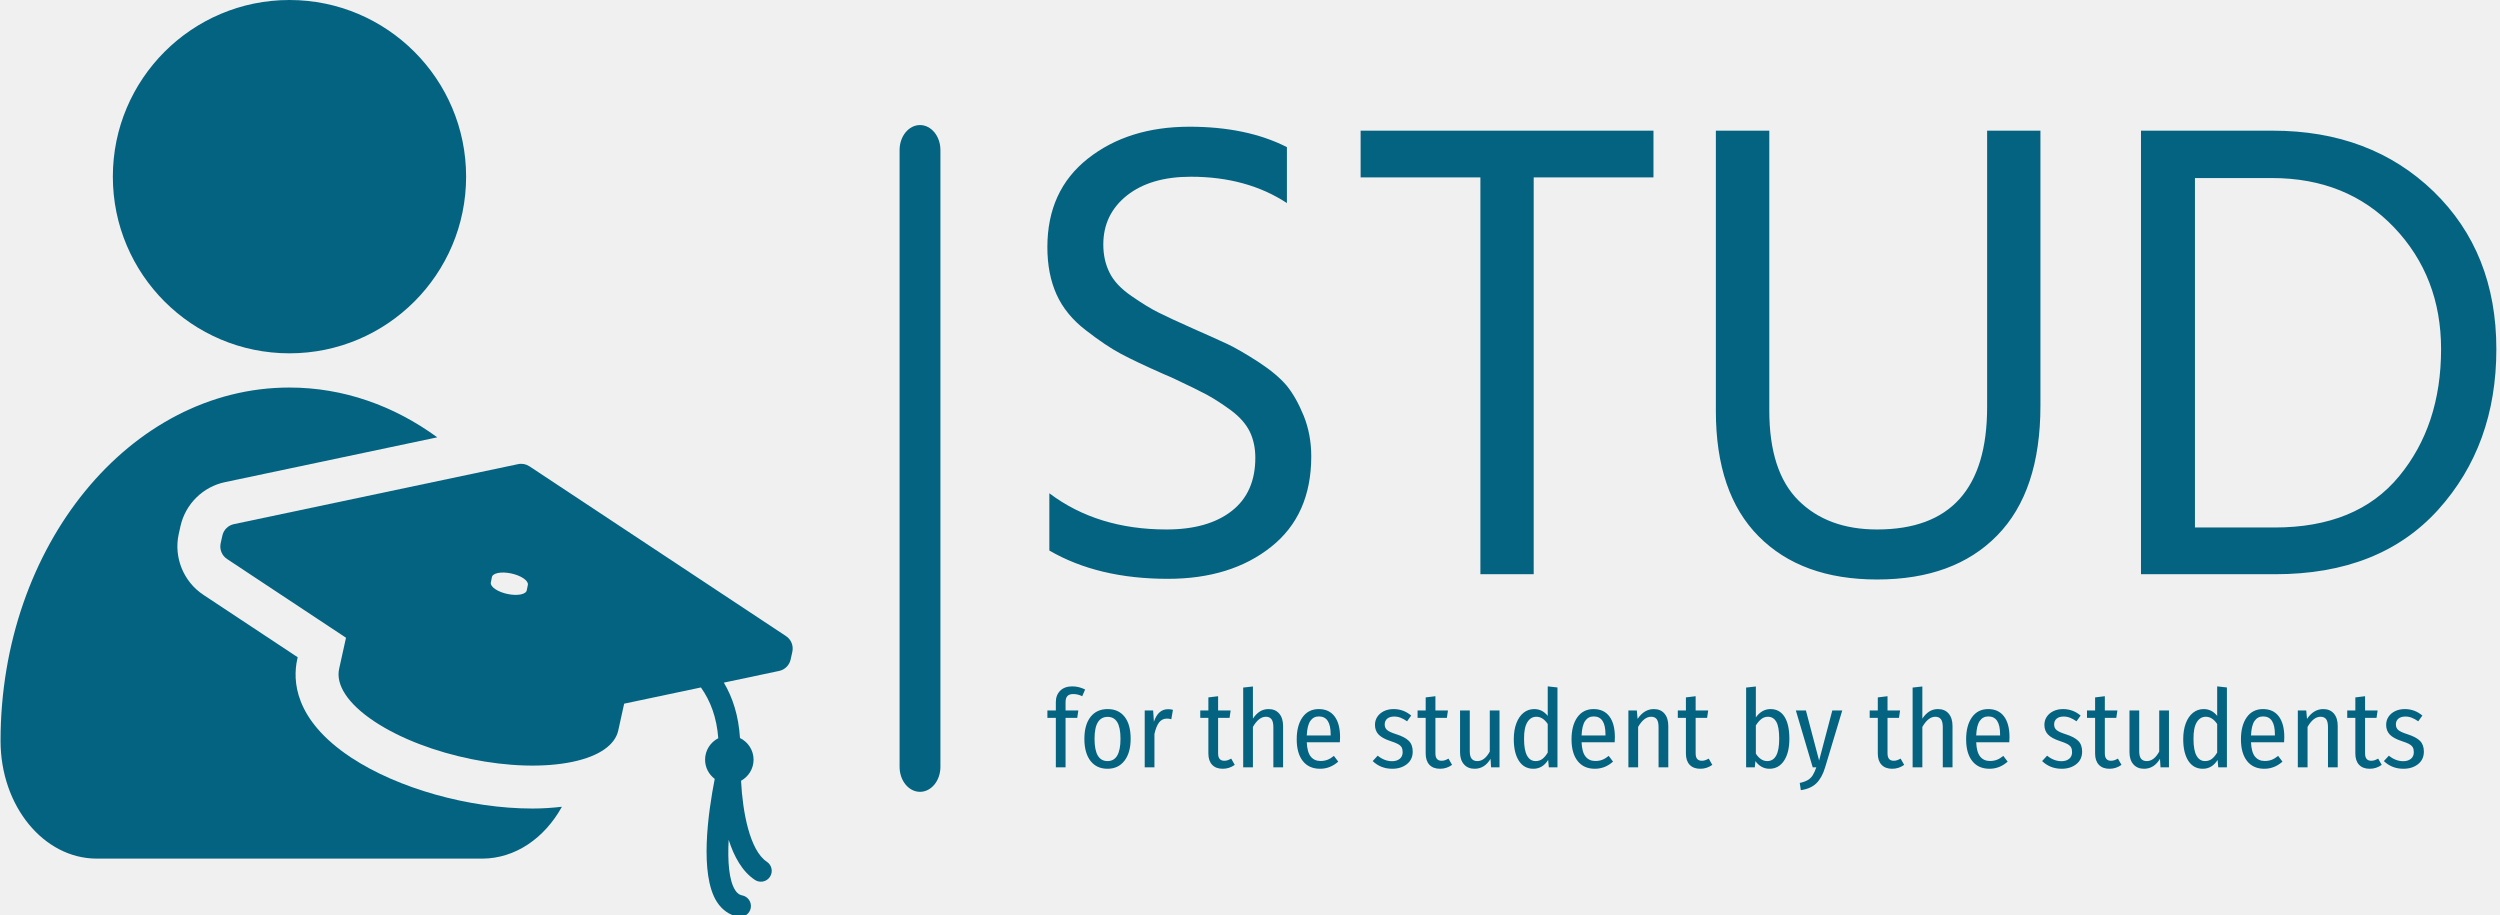
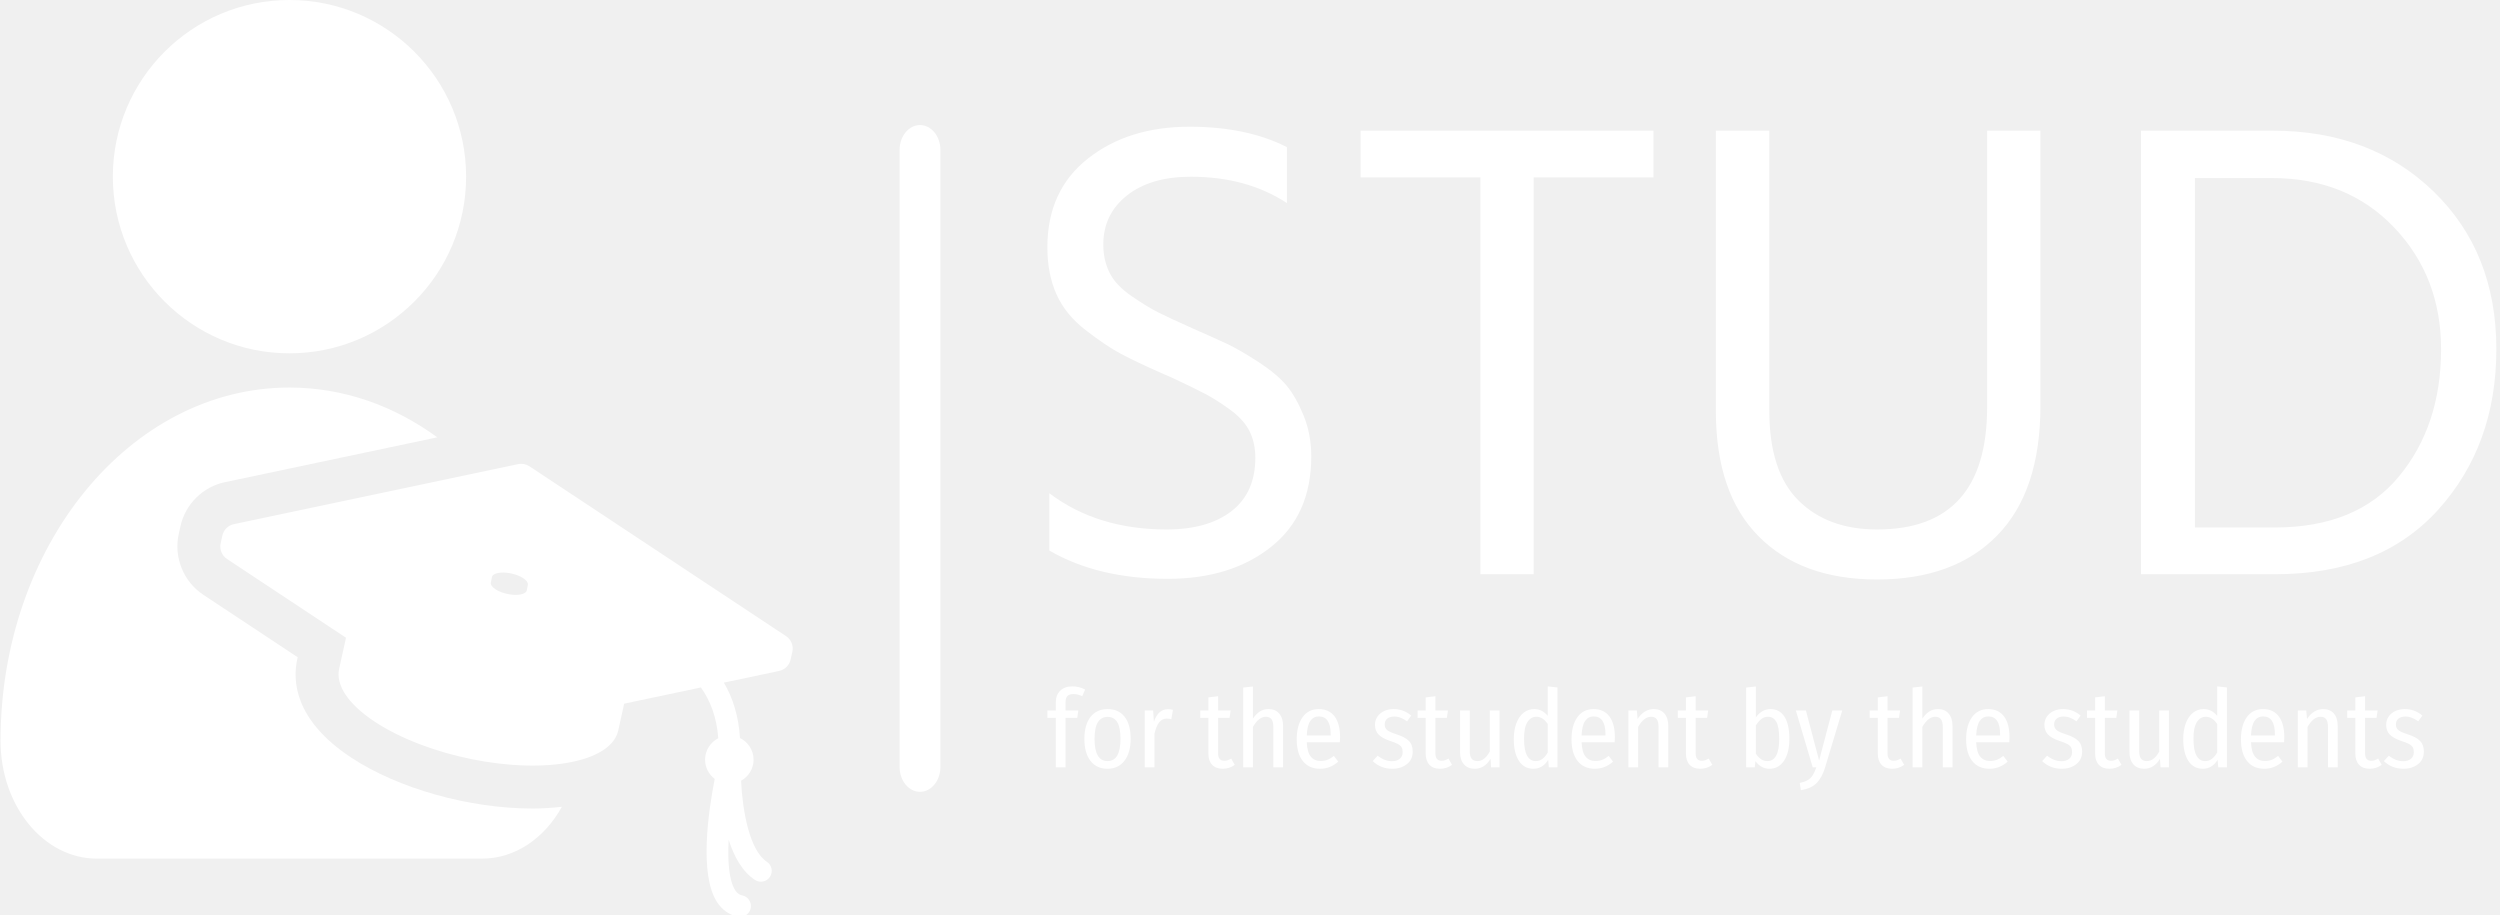
<svg xmlns="http://www.w3.org/2000/svg" version="1.1" width="2000" height="732" viewBox="0 0 2000 732">
  <g transform="matrix(1,0,0,1,-1.212094,0.7572812)">
    <svg viewBox="0 0 396 145" data-background-color="#ffffff" preserveAspectRatio="xMidYMid meet" height="732" width="2000">
      <g id="tight-bounds" transform="matrix(1,0,0,1,0.2399977,-0.1500079)">
        <svg viewBox="0 0 395.52 145.3" height="145.3" width="395.52">
          <g>
            <svg viewBox="0 0 681.22 250.256" height="145.3" width="395.52">
              <g>
-                 <rect width="11.144" height="181.988" x="245.382" y="34.134" fill="#046380" opacity="1" stroke-width="0" stroke="transparent" fill-opacity="1" class="rect-o-0" data-fill-palette-color="primary" rx="1%" id="o-0" data-palette-color="#61777f" />
+                 <rect width="11.144" height="181.988" x="245.382" y="34.134" fill="#FFffff" opacity="1" stroke-width="0" stroke="transparent" fill-opacity="1" class="rect-o-0" data-fill-palette-color="primary" rx="1%" id="o-0" data-palette-color="#61777f" />
              </g>
              <g transform="matrix(1,0,0,1,285.7002,34.58677)">
                <svg viewBox="0 0 395.52 181.083" height="181.083" width="395.52">
                  <g>
                    <svg viewBox="0 0 395.52 181.083" height="181.083" width="395.52">
                      <g>
                        <svg viewBox="0 0 395.52 123.578" height="123.578" width="395.52">
                          <g transform="matrix(1,0,0,1,0,0)">
                            <svg width="395.52" viewBox="3.3 -34 110.09 34.4" height="123.578" data-palette-color="#61777f">
                              <g class="undefined-text-0" data-fill-palette-color="primary" id="text-0">
-                                 <path d="M23.35-8.95L23.35-8.95Q23.35-4.5 20.3-2.08 17.25 0.35 12.45 0.35L12.45 0.35Q7.15 0.35 3.45-1.8L3.45-1.8 3.45-6.15Q7.1-3.4 12.35-3.4L12.35-3.4Q15.5-3.4 17.3-4.8 19.1-6.2 19.1-8.85L19.1-8.85Q19.1-9.95 18.68-10.83 18.25-11.7 17.28-12.43 16.3-13.15 15.43-13.63 14.55-14.1 13.05-14.8L13.05-14.8Q12.75-14.95 12.15-15.2L12.15-15.2Q10-16.15 8.88-16.75 7.75-17.35 6.23-18.53 4.7-19.7 4-21.25 3.3-22.8 3.3-24.85L3.3-24.85Q3.3-29.15 6.38-31.58 9.45-34 14.1-34L14.1-34Q18.45-34 21.5-32.45L21.5-32.45 21.5-28.2Q18.45-30.2 14.2-30.2L14.2-30.2Q11.15-30.2 9.35-28.78 7.55-27.35 7.55-25.05L7.55-25.05Q7.55-23.85 8.03-22.9 8.5-21.95 9.7-21.13 10.9-20.3 11.75-19.88 12.6-19.45 14.4-18.65L14.4-18.65Q16.1-17.9 17-17.48 17.9-17.05 19.33-16.13 20.75-15.2 21.48-14.33 22.2-13.45 22.78-12.03 23.35-10.6 23.35-8.95ZM49.35-33.7L49.35-30.15 40.25-30.15 40.25 0 36.2 0 36.2-30.15 27.1-30.15 27.1-33.7 49.35-33.7ZM78.75-33.7L78.75-12.8Q78.75-6.3 75.47-2.95 72.2 0.4 66.34 0.4L66.34 0.4Q60.59 0.4 57.34-2.88 54.09-6.15 54.09-12.4L54.09-12.4 54.09-33.7 58.15-33.7 58.15-12.45Q58.15-7.8 60.37-5.6 62.59-3.4 66.34-3.4L66.34-3.4Q74.7-3.4 74.7-12.7L74.7-12.7 74.7-33.7 78.75-33.7ZM96.59 0L96.59 0 86.39 0 86.39-33.7 96.39-33.7Q103.84-33.7 108.62-29.08 113.39-24.45 113.39-17.1L113.39-17.1Q113.39-9.8 108.97-4.9 104.54 0 96.59 0ZM96.34-30.1L96.34-30.1 90.49-30.1 90.49-3.55 96.54-3.55Q102.79-3.55 105.99-7.43 109.19-11.3 109.19-17.1L109.19-17.1Q109.19-22.6 105.62-26.35 102.04-30.1 96.34-30.1Z" fill="#046380" data-fill-palette-color="primary" />
+                                 <path d="M23.35-8.95L23.35-8.95Q23.35-4.5 20.3-2.08 17.25 0.35 12.45 0.35L12.45 0.35Q7.15 0.35 3.45-1.8L3.45-1.8 3.45-6.15Q7.1-3.4 12.35-3.4L12.35-3.4Q15.5-3.4 17.3-4.8 19.1-6.2 19.1-8.85L19.1-8.85Q19.1-9.95 18.68-10.83 18.25-11.7 17.28-12.43 16.3-13.15 15.43-13.63 14.55-14.1 13.05-14.8L13.05-14.8Q12.75-14.95 12.15-15.2L12.15-15.2Q10-16.15 8.88-16.75 7.75-17.35 6.23-18.53 4.7-19.7 4-21.25 3.3-22.8 3.3-24.85L3.3-24.85Q3.3-29.15 6.38-31.58 9.45-34 14.1-34L14.1-34Q18.45-34 21.5-32.45L21.5-32.45 21.5-28.2Q18.45-30.2 14.2-30.2L14.2-30.2Q11.15-30.2 9.35-28.78 7.55-27.35 7.55-25.05L7.55-25.05Q7.55-23.85 8.03-22.9 8.5-21.95 9.7-21.13 10.9-20.3 11.75-19.88 12.6-19.45 14.4-18.65L14.4-18.65Q16.1-17.9 17-17.48 17.9-17.05 19.33-16.13 20.75-15.2 21.48-14.33 22.2-13.45 22.78-12.03 23.35-10.6 23.35-8.95ZM49.35-33.7L49.35-30.15 40.25-30.15 40.25 0 36.2 0 36.2-30.15 27.1-30.15 27.1-33.7 49.35-33.7ZM78.75-33.7L78.75-12.8Q78.75-6.3 75.47-2.95 72.2 0.4 66.34 0.4L66.34 0.4Q60.59 0.4 57.34-2.88 54.09-6.15 54.09-12.4L54.09-12.4 54.09-33.7 58.15-33.7 58.15-12.45Q58.15-7.8 60.37-5.6 62.59-3.4 66.34-3.4L66.34-3.4Q74.7-3.4 74.7-12.7L74.7-12.7 74.7-33.7 78.75-33.7ZM96.59 0L96.59 0 86.39 0 86.39-33.7 96.39-33.7Q103.84-33.7 108.62-29.08 113.39-24.45 113.39-17.1L113.39-17.1Q113.39-9.8 108.97-4.9 104.54 0 96.59 0ZM96.34-30.1L96.34-30.1 90.49-30.1 90.49-3.55 96.54-3.55Q102.79-3.55 105.99-7.43 109.19-11.3 109.19-17.1L109.19-17.1Q109.19-22.6 105.62-26.35 102.04-30.1 96.34-30.1Z" fill="#FFffff" data-fill-palette-color="primary" />
                              </g>
                            </svg>
                          </g>
                        </svg>
                      </g>
                      <g transform="matrix(1,0,0,1,0,152.7512)">
                        <svg viewBox="0 0 375.744 28.331" height="28.331" width="375.744">
                          <g transform="matrix(1,0,0,1,0,0)">
                            <svg width="375.744" viewBox="0.65 -37.45 636.52 48" height="28.331" data-palette-color="#61777f">
-                               <path d="M12.65-33.9Q10.8-33.9 9.93-33 9.05-32.1 9.05-30.2L9.05-30.2 9.05-26.3 14.95-26.3 14.45-22.9 9.05-22.9 9.05 0 4.55 0 4.55-22.9 0.65-22.9 0.65-26.3 4.55-26.3 4.55-30.15Q4.55-33.45 6.58-35.45 8.6-37.45 12.2-37.45L12.2-37.45Q15.2-37.45 18.1-36L18.1-36 16.75-32.9Q14.7-33.9 12.65-33.9L12.65-33.9ZM28.5-26.95Q33.55-26.95 36.35-23.4 39.15-19.85 39.15-13.2L39.15-13.2Q39.15-6.8 36.3-3.08 33.45 0.65 28.45 0.65L28.45 0.65Q23.4 0.65 20.57-3 17.75-6.65 17.75-13.15L17.75-13.15Q17.75-19.7 20.6-23.33 23.45-26.95 28.5-26.95L28.5-26.95ZM28.5-23.35Q25.55-23.35 24-20.88 22.45-18.4 22.45-13.15L22.45-13.15Q22.45-2.9 28.45-2.9L28.45-2.9Q34.45-2.9 34.45-13.2L34.45-13.2Q34.45-18.45 32.95-20.9 31.45-23.35 28.5-23.35L28.5-23.35ZM56.45-26.9Q57.75-26.9 58.7-26.6L58.7-26.6 57.95-22.25Q57-22.55 55.9-22.55L55.9-22.55Q53.7-22.55 52.32-20.8 50.95-19.05 50.15-15.45L50.15-15.45 50.15 0 45.65 0 45.65-26.3 49.55-26.3 49.9-21.1Q51.85-26.9 56.45-26.9L56.45-26.9ZM85.64-4.05L87.29-1.15Q84.79 0.65 81.74 0.65L81.74 0.65Q78.54 0.65 76.82-1.2 75.09-3.05 75.09-6.4L75.09-6.4 75.09-22.9 71.34-22.9 71.34-26.3 75.09-26.3 75.09-32.35 79.59-32.9 79.59-26.3 85.39-26.3 84.89-22.9 79.59-22.9 79.59-6.45Q79.59-3.05 82.44-3.05L82.44-3.05Q83.29-3.05 84.02-3.3 84.74-3.55 85.64-4.05L85.64-4.05ZM102.94-26.95Q106.09-26.95 107.86-24.85 109.64-22.75 109.64-19.15L109.64-19.15 109.64 0 105.14 0 105.14-18.6Q105.14-21.15 104.26-22.28 103.39-23.4 101.69-23.4L101.69-23.4Q98.39-23.4 95.69-18.7L95.69-18.7 95.69 0 91.19 0 91.19-36.9 95.69-37.4 95.69-22.55Q97.14-24.7 98.89-25.83 100.64-26.95 102.94-26.95L102.94-26.95ZM135.99-13.95Q135.99-12.9 135.89-11.6L135.89-11.6 120.59-11.6Q120.79-7 122.44-4.98 124.09-2.95 126.94-2.95L126.94-2.95Q128.74-2.95 130.16-3.5 131.59-4.05 133.14-5.3L133.14-5.3 135.14-2.65Q131.44 0.65 126.74 0.65L126.74 0.65Q121.59 0.65 118.76-2.93 115.94-6.5 115.94-12.95L115.94-12.95Q115.94-19.4 118.64-23.18 121.34-26.95 126.14-26.95L126.14-26.95Q130.89-26.95 133.44-23.58 135.99-20.2 135.99-13.95L135.99-13.95ZM131.64-14.75L131.64-15.3Q131.64-23.55 126.19-23.55L126.19-23.55Q123.69-23.55 122.24-21.48 120.79-19.4 120.59-14.75L120.59-14.75 131.64-14.75ZM160.78-26.95Q165.33-26.95 168.88-23.95L168.88-23.95 166.98-21.3Q165.38-22.4 163.98-22.95 162.58-23.5 161.03-23.5L161.03-23.5Q158.98-23.5 157.81-22.53 156.63-21.55 156.63-19.85L156.63-19.85Q156.63-18.2 157.75-17.25 158.88-16.3 162.03-15.3L162.03-15.3Q165.98-14.05 167.78-12.25 169.58-10.45 169.58-7.3L169.58-7.3Q169.58-3.6 166.88-1.48 164.18 0.65 160.13 0.65L160.13 0.65Q154.78 0.65 151.08-2.9L151.08-2.9 153.38-5.4Q156.53-2.85 160.03-2.85L160.03-2.85Q162.23-2.85 163.58-3.95 164.93-5.05 164.93-7L164.93-7Q164.93-8.4 164.46-9.25 163.98-10.1 162.75-10.78 161.53-11.45 159.18-12.2L159.18-12.2Q155.43-13.45 153.78-15.2 152.13-16.95 152.13-19.65L152.13-19.65Q152.13-21.75 153.23-23.4 154.33-25.05 156.28-26 158.23-26.95 160.78-26.95L160.78-26.95ZM186.13-4.05L187.78-1.15Q185.28 0.65 182.23 0.65L182.23 0.65Q179.03 0.65 177.3-1.2 175.58-3.05 175.58-6.4L175.58-6.4 175.58-22.9 171.83-22.9 171.83-26.3 175.58-26.3 175.58-32.35 180.08-32.9 180.08-26.3 185.88-26.3 185.38-22.9 180.08-22.9 180.08-6.45Q180.08-3.05 182.93-3.05L182.93-3.05Q183.78-3.05 184.5-3.3 185.23-3.55 186.13-4.05L186.13-4.05ZM209.72-26.3L209.72 0 205.82 0 205.57-3.95Q202.82 0.65 198.22 0.65L198.22 0.65Q195.07 0.65 193.28-1.4 191.47-3.45 191.47-6.95L191.47-6.95 191.47-26.3 195.97-26.3 195.97-7.35Q195.97-5.05 196.85-3.98 197.72-2.9 199.47-2.9L199.47-2.9Q202.82-2.9 205.22-7.3L205.22-7.3 205.22-26.3 209.72-26.3ZM232.02-37.45L236.52-36.95 236.52 0 232.52 0 232.22-3.45Q229.67 0.65 225.37 0.65L225.37 0.65Q221.07 0.65 218.7-3 216.32-6.65 216.32-13.05L216.32-13.05Q216.32-17.2 217.5-20.35 218.67-23.5 220.82-25.23 222.97-26.95 225.77-26.95L225.77-26.95Q229.52-26.95 232.02-23.8L232.02-23.8 232.02-37.45ZM226.42-2.9Q228.22-2.9 229.55-3.9 230.87-4.9 232.02-6.85L232.02-6.85 232.02-20.05Q229.77-23.4 226.77-23.4L226.77-23.4Q224.12-23.4 222.57-20.85 221.02-18.3 221.07-13.15L221.07-13.15Q221.07-7.9 222.47-5.4 223.87-2.9 226.42-2.9L226.42-2.9ZM263.07-13.95Q263.07-12.9 262.97-11.6L262.97-11.6 247.67-11.6Q247.87-7 249.52-4.98 251.17-2.95 254.02-2.95L254.02-2.95Q255.82-2.95 257.25-3.5 258.67-4.05 260.22-5.3L260.22-5.3 262.22-2.65Q258.52 0.65 253.82 0.65L253.82 0.65Q248.67 0.65 245.85-2.93 243.02-6.5 243.02-12.95L243.02-12.95Q243.02-19.4 245.72-23.18 248.42-26.95 253.22-26.95L253.22-26.95Q257.97-26.95 260.52-23.58 263.07-20.2 263.07-13.95L263.07-13.95ZM258.72-14.75L258.72-15.3Q258.72-23.55 253.27-23.55L253.27-23.55Q250.77-23.55 249.32-21.48 247.87-19.4 247.67-14.75L247.67-14.75 258.72-14.75ZM281.07-26.95Q284.22-26.95 285.99-24.88 287.77-22.8 287.77-19.15L287.77-19.15 287.77 0 283.27 0 283.27-18.6Q283.27-21.15 282.42-22.28 281.57-23.4 279.82-23.4L279.82-23.4Q276.52-23.4 273.82-18.7L273.82-18.7 273.82 0 269.32 0 269.32-26.3 273.22-26.3 273.57-22.4Q276.62-26.95 281.07-26.95L281.07-26.95ZM306.47-4.05L308.12-1.15Q305.62 0.65 302.57 0.65L302.57 0.65Q299.37 0.65 297.64-1.2 295.92-3.05 295.92-6.4L295.92-6.4 295.92-22.9 292.17-22.9 292.17-26.3 295.92-26.3 295.92-32.35 300.42-32.9 300.42-26.3 306.22-26.3 305.72-22.9 300.42-22.9 300.42-6.45Q300.42-3.05 303.27-3.05L303.27-3.05Q304.12-3.05 304.84-3.3 305.57-3.55 306.47-4.05L306.47-4.05ZM335.06-26.95Q339.21-26.95 341.49-23.43 343.76-19.9 343.76-13.2L343.76-13.2Q343.76-6.8 341.29-3.08 338.81 0.65 334.56 0.65L334.56 0.65Q332.56 0.65 330.91-0.28 329.26-1.2 328.06-2.9L328.06-2.9 327.76 0 323.76 0 323.76-36.9 328.26-37.4 328.26-23.1Q329.51-24.9 331.24-25.93 332.96-26.95 335.06-26.95L335.06-26.95ZM333.51-2.9Q339.06-2.9 339.06-13.2L339.06-13.2Q339.06-18.75 337.71-21.08 336.36-23.4 333.86-23.4L333.86-23.4Q332.11-23.4 330.79-22.35 329.46-21.3 328.26-19.4L328.26-19.4 328.26-6.35Q329.21-4.8 330.56-3.85 331.91-2.9 333.51-2.9L333.51-2.9ZM368.21-26.3L360.26 0.1Q358.86 4.75 356.31 7.3 353.76 9.85 349.06 10.55L349.06 10.55 348.56 7.2Q350.91 6.7 352.31 5.85 353.71 5 354.56 3.65 355.41 2.3 356.21 0L356.21 0 354.56 0 346.76-26.3 351.41-26.3 357.51-3.15 363.61-26.3 368.21-26.3ZM395.2-4.05L396.85-1.15Q394.35 0.65 391.3 0.65L391.3 0.65Q388.1 0.65 386.38-1.2 384.65-3.05 384.65-6.4L384.65-6.4 384.65-22.9 380.9-22.9 380.9-26.3 384.65-26.3 384.65-32.35 389.15-32.9 389.15-26.3 394.95-26.3 394.45-22.9 389.15-22.9 389.15-6.45Q389.15-3.05 392-3.05L392-3.05Q392.85-3.05 393.58-3.3 394.3-3.55 395.2-4.05L395.2-4.05ZM412.5-26.95Q415.65-26.95 417.43-24.85 419.2-22.75 419.2-19.15L419.2-19.15 419.2 0 414.7 0 414.7-18.6Q414.7-21.15 413.83-22.28 412.95-23.4 411.25-23.4L411.25-23.4Q407.95-23.4 405.25-18.7L405.25-18.7 405.25 0 400.75 0 400.75-36.9 405.25-37.4 405.25-22.55Q406.7-24.7 408.45-25.83 410.2-26.95 412.5-26.95L412.5-26.95ZM445.55-13.95Q445.55-12.9 445.45-11.6L445.45-11.6 430.15-11.6Q430.35-7 432-4.98 433.65-2.95 436.5-2.95L436.5-2.95Q438.3-2.95 439.72-3.5 441.15-4.05 442.7-5.3L442.7-5.3 444.7-2.65Q441 0.65 436.3 0.65L436.3 0.65Q431.15 0.65 428.32-2.93 425.5-6.5 425.5-12.95L425.5-12.95Q425.5-19.4 428.2-23.18 430.9-26.95 435.7-26.95L435.7-26.95Q440.45-26.95 443-23.58 445.55-20.2 445.55-13.95L445.55-13.95ZM441.2-14.75L441.2-15.3Q441.2-23.55 435.75-23.55L435.75-23.55Q433.25-23.55 431.8-21.48 430.35-19.4 430.15-14.75L430.15-14.75 441.2-14.75ZM470.34-26.95Q474.89-26.95 478.44-23.95L478.44-23.95 476.54-21.3Q474.94-22.4 473.54-22.95 472.14-23.5 470.59-23.5L470.59-23.5Q468.54-23.5 467.37-22.53 466.19-21.55 466.19-19.85L466.19-19.85Q466.19-18.2 467.32-17.25 468.44-16.3 471.59-15.3L471.59-15.3Q475.54-14.05 477.34-12.25 479.14-10.45 479.14-7.3L479.14-7.3Q479.14-3.6 476.44-1.48 473.74 0.65 469.69 0.65L469.69 0.65Q464.34 0.65 460.64-2.9L460.64-2.9 462.94-5.4Q466.09-2.85 469.59-2.85L469.59-2.85Q471.79-2.85 473.14-3.95 474.49-5.05 474.49-7L474.49-7Q474.49-8.4 474.02-9.25 473.54-10.1 472.32-10.78 471.09-11.45 468.74-12.2L468.74-12.2Q464.99-13.45 463.34-15.2 461.69-16.95 461.69-19.65L461.69-19.65Q461.69-21.75 462.79-23.4 463.89-25.05 465.84-26 467.79-26.95 470.34-26.95L470.34-26.95ZM495.69-4.05L497.34-1.15Q494.84 0.65 491.79 0.65L491.79 0.65Q488.59 0.65 486.87-1.2 485.14-3.05 485.14-6.4L485.14-6.4 485.14-22.9 481.39-22.9 481.39-26.3 485.14-26.3 485.14-32.35 489.64-32.9 489.64-26.3 495.44-26.3 494.94-22.9 489.64-22.9 489.64-6.45Q489.64-3.05 492.49-3.05L492.49-3.05Q493.34-3.05 494.07-3.3 494.79-3.55 495.69-4.05L495.69-4.05ZM519.29-26.3L519.29 0 515.39 0 515.14-3.95Q512.39 0.65 507.79 0.65L507.79 0.65Q504.64 0.65 502.84-1.4 501.04-3.45 501.04-6.95L501.04-6.95 501.04-26.3 505.54-26.3 505.54-7.35Q505.54-5.05 506.41-3.98 507.29-2.9 509.04-2.9L509.04-2.9Q512.39-2.9 514.79-7.3L514.79-7.3 514.79-26.3 519.29-26.3ZM541.59-37.45L546.09-36.95 546.09 0 542.09 0 541.79-3.45Q539.24 0.65 534.94 0.65L534.94 0.65Q530.64 0.65 528.26-3 525.89-6.65 525.89-13.05L525.89-13.05Q525.89-17.2 527.06-20.35 528.24-23.5 530.39-25.23 532.54-26.95 535.34-26.95L535.34-26.95Q539.09-26.95 541.59-23.8L541.59-23.8 541.59-37.45ZM535.99-2.9Q537.79-2.9 539.11-3.9 540.44-4.9 541.59-6.85L541.59-6.85 541.59-20.05Q539.34-23.4 536.34-23.4L536.34-23.4Q533.69-23.4 532.14-20.85 530.59-18.3 530.64-13.15L530.64-13.15Q530.64-7.9 532.04-5.4 533.44-2.9 535.99-2.9L535.99-2.9ZM572.63-13.95Q572.63-12.9 572.53-11.6L572.53-11.6 557.23-11.6Q557.43-7 559.08-4.98 560.73-2.95 563.58-2.95L563.58-2.95Q565.38-2.95 566.81-3.5 568.23-4.05 569.78-5.3L569.78-5.3 571.78-2.65Q568.08 0.65 563.38 0.65L563.38 0.65Q558.23 0.65 555.41-2.93 552.58-6.5 552.58-12.95L552.58-12.95Q552.58-19.4 555.28-23.18 557.98-26.95 562.78-26.95L562.78-26.95Q567.53-26.95 570.08-23.58 572.63-20.2 572.63-13.95L572.63-13.95ZM568.28-14.75L568.28-15.3Q568.28-23.55 562.83-23.55L562.83-23.55Q560.33-23.55 558.88-21.48 557.43-19.4 557.23-14.75L557.23-14.75 568.28-14.75ZM590.63-26.95Q593.78-26.95 595.56-24.88 597.33-22.8 597.33-19.15L597.33-19.15 597.33 0 592.83 0 592.83-18.6Q592.83-21.15 591.98-22.28 591.13-23.4 589.38-23.4L589.38-23.4Q586.08-23.4 583.38-18.7L583.38-18.7 583.38 0 578.88 0 578.88-26.3 582.78-26.3 583.13-22.4Q586.18-26.95 590.63-26.95L590.63-26.95ZM616.03-4.05L617.68-1.15Q615.18 0.65 612.13 0.65L612.13 0.65Q608.93 0.65 607.2-1.2 605.48-3.05 605.48-6.4L605.48-6.4 605.48-22.9 601.73-22.9 601.73-26.3 605.48-26.3 605.48-32.35 609.98-32.9 609.98-26.3 615.78-26.3 615.28-22.9 609.98-22.9 609.98-6.45Q609.98-3.05 612.83-3.05L612.83-3.05Q613.68-3.05 614.4-3.3 615.13-3.55 616.03-4.05L616.03-4.05ZM628.38-26.95Q632.92-26.95 636.48-23.95L636.48-23.95 634.57-21.3Q632.98-22.4 631.57-22.95 630.17-23.5 628.63-23.5L628.63-23.5Q626.57-23.5 625.4-22.53 624.23-21.55 624.23-19.85L624.23-19.85Q624.23-18.2 625.35-17.25 626.48-16.3 629.63-15.3L629.63-15.3Q633.57-14.05 635.38-12.25 637.17-10.45 637.17-7.3L637.17-7.3Q637.17-3.6 634.48-1.48 631.77 0.65 627.73 0.65L627.73 0.65Q622.38 0.65 618.67-2.9L618.67-2.9 620.98-5.4Q624.13-2.85 627.63-2.85L627.63-2.85Q629.82-2.85 631.17-3.95 632.52-5.05 632.52-7L632.52-7Q632.52-8.4 632.05-9.25 631.57-10.1 630.35-10.78 629.13-11.45 626.77-12.2L626.77-12.2Q623.02-13.45 621.38-15.2 619.73-16.95 619.73-19.65L619.73-19.65Q619.73-21.75 620.82-23.4 621.92-25.05 623.88-26 625.82-26.95 628.38-26.95L628.38-26.95Z" opacity="1" transform="matrix(1,0,0,1,0,0)" fill="#046380" class="undefined-text-1" data-fill-palette-color="secondary" id="text-1" />
+                               <path d="M12.65-33.9Q10.8-33.9 9.93-33 9.05-32.1 9.05-30.2L9.05-30.2 9.05-26.3 14.95-26.3 14.45-22.9 9.05-22.9 9.05 0 4.55 0 4.55-22.9 0.65-22.9 0.65-26.3 4.55-26.3 4.55-30.15Q4.55-33.45 6.58-35.45 8.6-37.45 12.2-37.45L12.2-37.45Q15.2-37.45 18.1-36L18.1-36 16.75-32.9Q14.7-33.9 12.65-33.9L12.65-33.9ZM28.5-26.95Q33.55-26.95 36.35-23.4 39.15-19.85 39.15-13.2L39.15-13.2Q39.15-6.8 36.3-3.08 33.45 0.65 28.45 0.65L28.45 0.65Q23.4 0.65 20.57-3 17.75-6.65 17.75-13.15L17.75-13.15Q17.75-19.7 20.6-23.33 23.45-26.95 28.5-26.95L28.5-26.95ZM28.5-23.35Q25.55-23.35 24-20.88 22.45-18.4 22.45-13.15L22.45-13.15Q22.45-2.9 28.45-2.9L28.45-2.9Q34.45-2.9 34.45-13.2L34.45-13.2Q34.45-18.45 32.95-20.9 31.45-23.35 28.5-23.35L28.5-23.35ZM56.45-26.9Q57.75-26.9 58.7-26.6L58.7-26.6 57.95-22.25Q57-22.55 55.9-22.55L55.9-22.55Q53.7-22.55 52.32-20.8 50.95-19.05 50.15-15.45L50.15-15.45 50.15 0 45.65 0 45.65-26.3 49.55-26.3 49.9-21.1Q51.85-26.9 56.45-26.9L56.45-26.9ZM85.64-4.05L87.29-1.15Q84.79 0.65 81.74 0.65L81.74 0.65Q78.54 0.65 76.82-1.2 75.09-3.05 75.09-6.4L75.09-6.4 75.09-22.9 71.34-22.9 71.34-26.3 75.09-26.3 75.09-32.35 79.59-32.9 79.59-26.3 85.39-26.3 84.89-22.9 79.59-22.9 79.59-6.45Q79.59-3.05 82.44-3.05L82.44-3.05Q83.29-3.05 84.02-3.3 84.74-3.55 85.64-4.05L85.64-4.05ZM102.94-26.95Q106.09-26.95 107.86-24.85 109.64-22.75 109.64-19.15L109.64-19.15 109.64 0 105.14 0 105.14-18.6Q105.14-21.15 104.26-22.28 103.39-23.4 101.69-23.4L101.69-23.4Q98.39-23.4 95.69-18.7L95.69-18.7 95.69 0 91.19 0 91.19-36.9 95.69-37.4 95.69-22.55Q97.14-24.7 98.89-25.83 100.64-26.95 102.94-26.95L102.94-26.95ZM135.99-13.95Q135.99-12.9 135.89-11.6L135.89-11.6 120.59-11.6Q120.79-7 122.44-4.98 124.09-2.95 126.94-2.95L126.94-2.95Q128.74-2.95 130.16-3.5 131.59-4.05 133.14-5.3L133.14-5.3 135.14-2.65Q131.44 0.65 126.74 0.65L126.74 0.65Q121.59 0.65 118.76-2.93 115.94-6.5 115.94-12.95L115.94-12.95Q115.94-19.4 118.64-23.18 121.34-26.95 126.14-26.95L126.14-26.95Q130.89-26.95 133.44-23.58 135.99-20.2 135.99-13.95L135.99-13.95ZM131.64-14.75L131.64-15.3Q131.64-23.55 126.19-23.55L126.19-23.55Q123.69-23.55 122.24-21.48 120.79-19.4 120.59-14.75L120.59-14.75 131.64-14.75ZM160.78-26.95Q165.33-26.95 168.88-23.95L168.88-23.95 166.98-21.3Q165.38-22.4 163.98-22.95 162.58-23.5 161.03-23.5L161.03-23.5Q158.98-23.5 157.81-22.53 156.63-21.55 156.63-19.85L156.63-19.85Q156.63-18.2 157.75-17.25 158.88-16.3 162.03-15.3L162.03-15.3Q165.98-14.05 167.78-12.25 169.58-10.45 169.58-7.3L169.58-7.3Q169.58-3.6 166.88-1.48 164.18 0.65 160.13 0.65L160.13 0.65Q154.78 0.65 151.08-2.9L151.08-2.9 153.38-5.4Q156.53-2.85 160.03-2.85L160.03-2.85Q162.23-2.85 163.58-3.95 164.93-5.05 164.93-7L164.93-7Q164.93-8.4 164.46-9.25 163.98-10.1 162.75-10.78 161.53-11.45 159.18-12.2L159.18-12.2Q155.43-13.45 153.78-15.2 152.13-16.95 152.13-19.65L152.13-19.65Q152.13-21.75 153.23-23.4 154.33-25.05 156.28-26 158.23-26.95 160.78-26.95L160.78-26.95ZM186.13-4.05L187.78-1.15Q185.28 0.65 182.23 0.65L182.23 0.65Q179.03 0.65 177.3-1.2 175.58-3.05 175.58-6.4L175.58-6.4 175.58-22.9 171.83-22.9 171.83-26.3 175.58-26.3 175.58-32.35 180.08-32.9 180.08-26.3 185.88-26.3 185.38-22.9 180.08-22.9 180.08-6.45Q180.08-3.05 182.93-3.05L182.93-3.05Q183.78-3.05 184.5-3.3 185.23-3.55 186.13-4.05L186.13-4.05ZM209.72-26.3L209.72 0 205.82 0 205.57-3.95Q202.82 0.65 198.22 0.65L198.22 0.65Q195.07 0.65 193.28-1.4 191.47-3.45 191.47-6.95L191.47-6.95 191.47-26.3 195.97-26.3 195.97-7.35Q195.97-5.05 196.85-3.98 197.72-2.9 199.47-2.9L199.47-2.9Q202.82-2.9 205.22-7.3L205.22-7.3 205.22-26.3 209.72-26.3ZM232.02-37.45L236.52-36.95 236.52 0 232.52 0 232.22-3.45Q229.67 0.65 225.37 0.65L225.37 0.65Q221.07 0.65 218.7-3 216.32-6.65 216.32-13.05L216.32-13.05Q216.32-17.2 217.5-20.35 218.67-23.5 220.82-25.23 222.97-26.95 225.77-26.95L225.77-26.95Q229.52-26.95 232.02-23.8L232.02-23.8 232.02-37.45ZM226.42-2.9Q228.22-2.9 229.55-3.9 230.87-4.9 232.02-6.85L232.02-6.85 232.02-20.05Q229.77-23.4 226.77-23.4L226.77-23.4Q224.12-23.4 222.57-20.85 221.02-18.3 221.07-13.15L221.07-13.15Q221.07-7.9 222.47-5.4 223.87-2.9 226.42-2.9L226.42-2.9ZM263.07-13.95Q263.07-12.9 262.97-11.6L262.97-11.6 247.67-11.6Q247.87-7 249.52-4.98 251.17-2.95 254.02-2.95L254.02-2.95Q255.82-2.95 257.25-3.5 258.67-4.05 260.22-5.3L260.22-5.3 262.22-2.65Q258.52 0.65 253.82 0.65L253.82 0.65Q248.67 0.65 245.85-2.93 243.02-6.5 243.02-12.95L243.02-12.95Q243.02-19.4 245.72-23.18 248.42-26.95 253.22-26.95L253.22-26.95Q257.97-26.95 260.52-23.58 263.07-20.2 263.07-13.95L263.07-13.95ZM258.72-14.75L258.72-15.3Q258.72-23.55 253.27-23.55L253.27-23.55Q250.77-23.55 249.32-21.48 247.87-19.4 247.67-14.75L247.67-14.75 258.72-14.75ZM281.07-26.95Q284.22-26.95 285.99-24.88 287.77-22.8 287.77-19.15L287.77-19.15 287.77 0 283.27 0 283.27-18.6Q283.27-21.15 282.42-22.28 281.57-23.4 279.82-23.4L279.82-23.4Q276.52-23.4 273.82-18.7L273.82-18.7 273.82 0 269.32 0 269.32-26.3 273.22-26.3 273.57-22.4Q276.62-26.95 281.07-26.95L281.07-26.95ZM306.47-4.05L308.12-1.15Q305.62 0.65 302.57 0.65L302.57 0.65Q299.37 0.65 297.64-1.2 295.92-3.05 295.92-6.4L295.92-6.4 295.92-22.9 292.17-22.9 292.17-26.3 295.92-26.3 295.92-32.35 300.42-32.9 300.42-26.3 306.22-26.3 305.72-22.9 300.42-22.9 300.42-6.45Q300.42-3.05 303.27-3.05L303.27-3.05Q304.12-3.05 304.84-3.3 305.57-3.55 306.47-4.05L306.47-4.05ZM335.06-26.95Q339.21-26.95 341.49-23.43 343.76-19.9 343.76-13.2L343.76-13.2Q343.76-6.8 341.29-3.08 338.81 0.65 334.56 0.65L334.56 0.65Q332.56 0.65 330.91-0.28 329.26-1.2 328.06-2.9L328.06-2.9 327.76 0 323.76 0 323.76-36.9 328.26-37.4 328.26-23.1Q329.51-24.9 331.24-25.93 332.96-26.95 335.06-26.95L335.06-26.95ZM333.51-2.9Q339.06-2.9 339.06-13.2L339.06-13.2Q339.06-18.75 337.71-21.08 336.36-23.4 333.86-23.4L333.86-23.4Q332.11-23.4 330.79-22.35 329.46-21.3 328.26-19.4L328.26-19.4 328.26-6.35Q329.21-4.8 330.56-3.85 331.91-2.9 333.51-2.9L333.51-2.9ZM368.21-26.3L360.26 0.1Q358.86 4.75 356.31 7.3 353.76 9.85 349.06 10.55L349.06 10.55 348.56 7.2Q350.91 6.7 352.31 5.85 353.71 5 354.56 3.65 355.41 2.3 356.21 0L356.21 0 354.56 0 346.76-26.3 351.41-26.3 357.51-3.15 363.61-26.3 368.21-26.3ZM395.2-4.05L396.85-1.15Q394.35 0.65 391.3 0.65L391.3 0.65Q388.1 0.65 386.38-1.2 384.65-3.05 384.65-6.4L384.65-6.4 384.65-22.9 380.9-22.9 380.9-26.3 384.65-26.3 384.65-32.35 389.15-32.9 389.15-26.3 394.95-26.3 394.45-22.9 389.15-22.9 389.15-6.45Q389.15-3.05 392-3.05L392-3.05Q392.85-3.05 393.58-3.3 394.3-3.55 395.2-4.05L395.2-4.05ZM412.5-26.95Q415.65-26.95 417.43-24.85 419.2-22.75 419.2-19.15L419.2-19.15 419.2 0 414.7 0 414.7-18.6Q414.7-21.15 413.83-22.28 412.95-23.4 411.25-23.4L411.25-23.4Q407.95-23.4 405.25-18.7L405.25-18.7 405.25 0 400.75 0 400.75-36.9 405.25-37.4 405.25-22.55Q406.7-24.7 408.45-25.83 410.2-26.95 412.5-26.95L412.5-26.95ZM445.55-13.95Q445.55-12.9 445.45-11.6L445.45-11.6 430.15-11.6Q430.35-7 432-4.98 433.65-2.95 436.5-2.95L436.5-2.95Q438.3-2.95 439.72-3.5 441.15-4.05 442.7-5.3L442.7-5.3 444.7-2.65Q441 0.65 436.3 0.65L436.3 0.65Q431.15 0.65 428.32-2.93 425.5-6.5 425.5-12.95L425.5-12.95Q425.5-19.4 428.2-23.18 430.9-26.95 435.7-26.95L435.7-26.95Q440.45-26.95 443-23.58 445.55-20.2 445.55-13.95L445.55-13.95ZM441.2-14.75L441.2-15.3Q441.2-23.55 435.75-23.55L435.75-23.55Q433.25-23.55 431.8-21.48 430.35-19.4 430.15-14.75L430.15-14.75 441.2-14.75ZM470.34-26.95Q474.89-26.95 478.44-23.95L478.44-23.95 476.54-21.3Q474.94-22.4 473.54-22.95 472.14-23.5 470.59-23.5L470.59-23.5Q468.54-23.5 467.37-22.53 466.19-21.55 466.19-19.85L466.19-19.85Q466.19-18.2 467.32-17.25 468.44-16.3 471.59-15.3L471.59-15.3Q475.54-14.05 477.34-12.25 479.14-10.45 479.14-7.3L479.14-7.3Q479.14-3.6 476.44-1.48 473.74 0.65 469.69 0.65L469.69 0.65Q464.34 0.65 460.64-2.9L460.64-2.9 462.94-5.4Q466.09-2.85 469.59-2.85L469.59-2.85Q471.79-2.85 473.14-3.95 474.49-5.05 474.49-7L474.49-7Q474.49-8.4 474.02-9.25 473.54-10.1 472.32-10.78 471.09-11.45 468.74-12.2L468.74-12.2Q464.99-13.45 463.34-15.2 461.69-16.95 461.69-19.65L461.69-19.65Q461.69-21.75 462.79-23.4 463.89-25.05 465.84-26 467.79-26.95 470.34-26.95L470.34-26.95ZM495.69-4.05L497.34-1.15Q494.84 0.65 491.79 0.65L491.79 0.65Q488.59 0.65 486.87-1.2 485.14-3.05 485.14-6.4L485.14-6.4 485.14-22.9 481.39-22.9 481.39-26.3 485.14-26.3 485.14-32.35 489.64-32.9 489.64-26.3 495.44-26.3 494.94-22.9 489.64-22.9 489.64-6.45Q489.64-3.05 492.49-3.05L492.49-3.05Q493.34-3.05 494.07-3.3 494.79-3.55 495.69-4.05L495.69-4.05ZM519.29-26.3L519.29 0 515.39 0 515.14-3.95Q512.39 0.65 507.79 0.65L507.79 0.65Q504.64 0.65 502.84-1.4 501.04-3.45 501.04-6.95L501.04-6.95 501.04-26.3 505.54-26.3 505.54-7.35Q505.54-5.05 506.41-3.98 507.29-2.9 509.04-2.9L509.04-2.9Q512.39-2.9 514.79-7.3L514.79-7.3 514.79-26.3 519.29-26.3ZM541.59-37.45L546.09-36.95 546.09 0 542.09 0 541.79-3.45Q539.24 0.65 534.94 0.65L534.94 0.65Q530.64 0.65 528.26-3 525.89-6.65 525.89-13.05L525.89-13.05Q525.89-17.2 527.06-20.35 528.24-23.5 530.39-25.23 532.54-26.95 535.34-26.95L535.34-26.95Q539.09-26.95 541.59-23.8L541.59-23.8 541.59-37.45ZM535.99-2.9Q537.79-2.9 539.11-3.9 540.44-4.9 541.59-6.85L541.59-6.85 541.59-20.05Q539.34-23.4 536.34-23.4L536.34-23.4Q533.69-23.4 532.14-20.85 530.59-18.3 530.64-13.15L530.64-13.15Q530.64-7.9 532.04-5.4 533.44-2.9 535.99-2.9L535.99-2.9ZM572.63-13.95Q572.63-12.9 572.53-11.6L572.53-11.6 557.23-11.6Q557.43-7 559.08-4.98 560.73-2.95 563.58-2.95L563.58-2.95Q565.38-2.95 566.81-3.5 568.23-4.05 569.78-5.3L569.78-5.3 571.78-2.65Q568.08 0.65 563.38 0.65L563.38 0.65Q558.23 0.65 555.41-2.93 552.58-6.5 552.58-12.95L552.58-12.95Q552.58-19.4 555.28-23.18 557.98-26.95 562.78-26.95L562.78-26.95Q567.53-26.95 570.08-23.58 572.63-20.2 572.63-13.95L572.63-13.95ZM568.28-14.75L568.28-15.3Q568.28-23.55 562.83-23.55L562.83-23.55Q560.33-23.55 558.88-21.48 557.43-19.4 557.23-14.75L557.23-14.75 568.28-14.75ZM590.63-26.95Q593.78-26.95 595.56-24.88 597.33-22.8 597.33-19.15L597.33-19.15 597.33 0 592.83 0 592.83-18.6Q592.83-21.15 591.98-22.28 591.13-23.4 589.38-23.4L589.38-23.4Q586.08-23.4 583.38-18.7L583.38-18.7 583.38 0 578.88 0 578.88-26.3 582.78-26.3 583.13-22.4Q586.18-26.95 590.63-26.95L590.63-26.95ZM616.03-4.05L617.68-1.15Q615.18 0.65 612.13 0.65L612.13 0.65Q608.93 0.65 607.2-1.2 605.48-3.05 605.48-6.4L605.48-6.4 605.48-22.9 601.73-22.9 601.73-26.3 605.48-26.3 605.48-32.35 609.98-32.9 609.98-26.3 615.78-26.3 615.28-22.9 609.98-22.9 609.98-6.45Q609.98-3.05 612.83-3.05L612.83-3.05Q613.68-3.05 614.4-3.3 615.13-3.55 616.03-4.05L616.03-4.05ZM628.38-26.95Q632.92-26.95 636.48-23.95L636.48-23.95 634.57-21.3Q632.98-22.4 631.57-22.95 630.17-23.5 628.63-23.5L628.63-23.5Q626.57-23.5 625.4-22.53 624.23-21.55 624.23-19.85L624.23-19.85Q624.23-18.2 625.35-17.25 626.48-16.3 629.63-15.3L629.63-15.3Q633.57-14.05 635.38-12.25 637.17-10.45 637.17-7.3L637.17-7.3Q637.17-3.6 634.48-1.48 631.77 0.65 627.73 0.65L627.73 0.65Q622.38 0.65 618.67-2.9L618.67-2.9 620.98-5.4Q624.13-2.85 627.63-2.85L627.63-2.85Q629.82-2.85 631.17-3.95 632.52-5.05 632.52-7L632.52-7Q632.52-8.4 632.05-9.25 631.57-10.1 630.35-10.78 629.13-11.45 626.77-12.2L626.77-12.2Q623.02-13.45 621.38-15.2 619.73-16.95 619.73-19.65L619.73-19.65Q619.73-21.75 620.82-23.4 621.92-25.05 623.88-26 625.82-26.95 628.38-26.95L628.38-26.95Z" opacity="1" transform="matrix(1,0,0,1,0,0)" fill="#FFffff" class="undefined-text-1" data-fill-palette-color="secondary" id="text-1" />
                            </svg>
                          </g>
                        </svg>
                      </g>
                    </svg>
                  </g>
                </svg>
              </g>
              <g>
                <svg viewBox="0 0 216.208 250.256" height="250.256" width="216.208">
                  <g>
                    <svg version="1.1" x="0" y="0" viewBox="29.81 20 55.355 64.072" enable-background="new 0 0 100 100" xml:space="preserve" height="250.256" width="216.208" class="icon-icon-0" data-fill-palette-color="accent" id="icon-0">
                      <g fill="#61777f" data-fill-palette-color="accent">
-                         <path d="M62.343 32.344c0 6.816-5.529 12.346-12.344 12.346-6.812 0-12.342-5.529-12.342-12.346C37.657 25.529 43.187 20 49.999 20 56.813 20 62.343 25.529 62.343 32.344z" fill="#046380" data-fill-palette-color="accent" />
-                         <path d="M84.698 64.451l-17.93-11.866c-0.232-0.155-0.519-0.21-0.793-0.151l-19.859 4.193c-0.401 0.084-0.716 0.396-0.805 0.798l-0.119 0.537c-0.094 0.423 0.082 0.86 0.444 1.1l8.314 5.503-0.48 2.172c-0.242 1.099 0.573 2.428 2.483 3.691 3.627 2.399 9.814 3.655 13.832 2.807 1.899-0.4 2.971-1.201 3.189-2.187l0.414-1.876 5.364-1.133c0.667 0.943 1.103 2.088 1.212 3.547-0.545 0.282-0.922 0.844-0.922 1.5 0 0.551 0.266 1.034 0.674 1.344-0.461 2.352-1.076 6.673 0.15 8.589 0.361 0.563 0.873 0.924 1.479 1.039 0.048 0.009 0.096 0.014 0.144 0.014 0.356 0 0.674-0.253 0.744-0.617 0.078-0.411-0.192-0.809-0.603-0.887-0.133-0.025-0.308-0.09-0.486-0.367-0.433-0.676-0.534-2.01-0.454-3.516 0.374 1.168 0.949 2.219 1.835 2.803 0.352 0.232 0.821 0.133 1.051-0.217s0.133-0.82-0.217-1.051c-1.192-0.785-1.695-3.477-1.803-5.66 0.52-0.289 0.875-0.837 0.875-1.474 0-0.667-0.389-1.238-0.949-1.514-0.1-1.555-0.504-2.82-1.128-3.871l3.861-0.816c0.401-0.084 0.716-0.396 0.805-0.797l0.119-0.537C85.235 65.128 85.059 64.689 84.698 64.451zM64.143 60.346c0.016-0.137 0.156-0.249 0.415-0.304 0.516-0.108 1.314 0.054 1.78 0.362 0.233 0.154 0.34 0.316 0.323 0.454l0 0-0.076 0.376h0c-0.017 0.137-0.156 0.248-0.414 0.303-0.517 0.109-1.313-0.053-1.78-0.361-0.233-0.155-0.34-0.317-0.323-0.454L64.143 60.346z" fill="#046380" data-fill-palette-color="accent" />
-                         <path d="M66.984 76.5c-4.429 0-9.409-1.401-12.687-3.57-3.998-2.646-4.07-5.421-3.757-6.842l0.035-0.159-6.593-4.364c-1.391-0.918-2.082-2.628-1.72-4.252l0.119-0.536c0.343-1.55 1.567-2.761 3.114-3.085l14.833-3.132c-3.023-2.207-6.555-3.479-10.33-3.479-11.144 0-20.188 11.061-20.188 24.689 0 4.551 3.011 8.23 6.73 8.23h26.917c2.324 0 4.371-1.437 5.58-3.624C68.382 76.451 67.703 76.5 66.984 76.5z" fill="#046380" data-fill-palette-color="accent" />
+                         <path d="M62.343 32.344c0 6.816-5.529 12.346-12.344 12.346-6.812 0-12.342-5.529-12.342-12.346C37.657 25.529 43.187 20 49.999 20 56.813 20 62.343 25.529 62.343 32.344z" fill="#FFffff" data-fill-palette-color="accent" />
+                         <path d="M84.698 64.451l-17.93-11.866c-0.232-0.155-0.519-0.21-0.793-0.151l-19.859 4.193c-0.401 0.084-0.716 0.396-0.805 0.798l-0.119 0.537c-0.094 0.423 0.082 0.86 0.444 1.1l8.314 5.503-0.48 2.172c-0.242 1.099 0.573 2.428 2.483 3.691 3.627 2.399 9.814 3.655 13.832 2.807 1.899-0.4 2.971-1.201 3.189-2.187l0.414-1.876 5.364-1.133c0.667 0.943 1.103 2.088 1.212 3.547-0.545 0.282-0.922 0.844-0.922 1.5 0 0.551 0.266 1.034 0.674 1.344-0.461 2.352-1.076 6.673 0.15 8.589 0.361 0.563 0.873 0.924 1.479 1.039 0.048 0.009 0.096 0.014 0.144 0.014 0.356 0 0.674-0.253 0.744-0.617 0.078-0.411-0.192-0.809-0.603-0.887-0.133-0.025-0.308-0.09-0.486-0.367-0.433-0.676-0.534-2.01-0.454-3.516 0.374 1.168 0.949 2.219 1.835 2.803 0.352 0.232 0.821 0.133 1.051-0.217s0.133-0.82-0.217-1.051c-1.192-0.785-1.695-3.477-1.803-5.66 0.52-0.289 0.875-0.837 0.875-1.474 0-0.667-0.389-1.238-0.949-1.514-0.1-1.555-0.504-2.82-1.128-3.871l3.861-0.816c0.401-0.084 0.716-0.396 0.805-0.797l0.119-0.537C85.235 65.128 85.059 64.689 84.698 64.451zM64.143 60.346c0.016-0.137 0.156-0.249 0.415-0.304 0.516-0.108 1.314 0.054 1.78 0.362 0.233 0.154 0.34 0.316 0.323 0.454l0 0-0.076 0.376h0c-0.017 0.137-0.156 0.248-0.414 0.303-0.517 0.109-1.313-0.053-1.78-0.361-0.233-0.155-0.34-0.317-0.323-0.454L64.143 60.346z" fill="#FFffff" data-fill-palette-color="accent" />
+                         <path d="M66.984 76.5c-4.429 0-9.409-1.401-12.687-3.57-3.998-2.646-4.07-5.421-3.757-6.842l0.035-0.159-6.593-4.364c-1.391-0.918-2.082-2.628-1.72-4.252l0.119-0.536c0.343-1.55 1.567-2.761 3.114-3.085l14.833-3.132c-3.023-2.207-6.555-3.479-10.33-3.479-11.144 0-20.188 11.061-20.188 24.689 0 4.551 3.011 8.23 6.73 8.23h26.917c2.324 0 4.371-1.437 5.58-3.624C68.382 76.451 67.703 76.5 66.984 76.5z" fill="#FFffff" data-fill-palette-color="accent" />
                      </g>
                    </svg>
                  </g>
                </svg>
              </g>
            </svg>
          </g>
          <defs />
        </svg>
        <rect width="395.52" height="145.3" fill="none" stroke="none" visibility="hidden" />
      </g>
    </svg>
  </g>
</svg>
